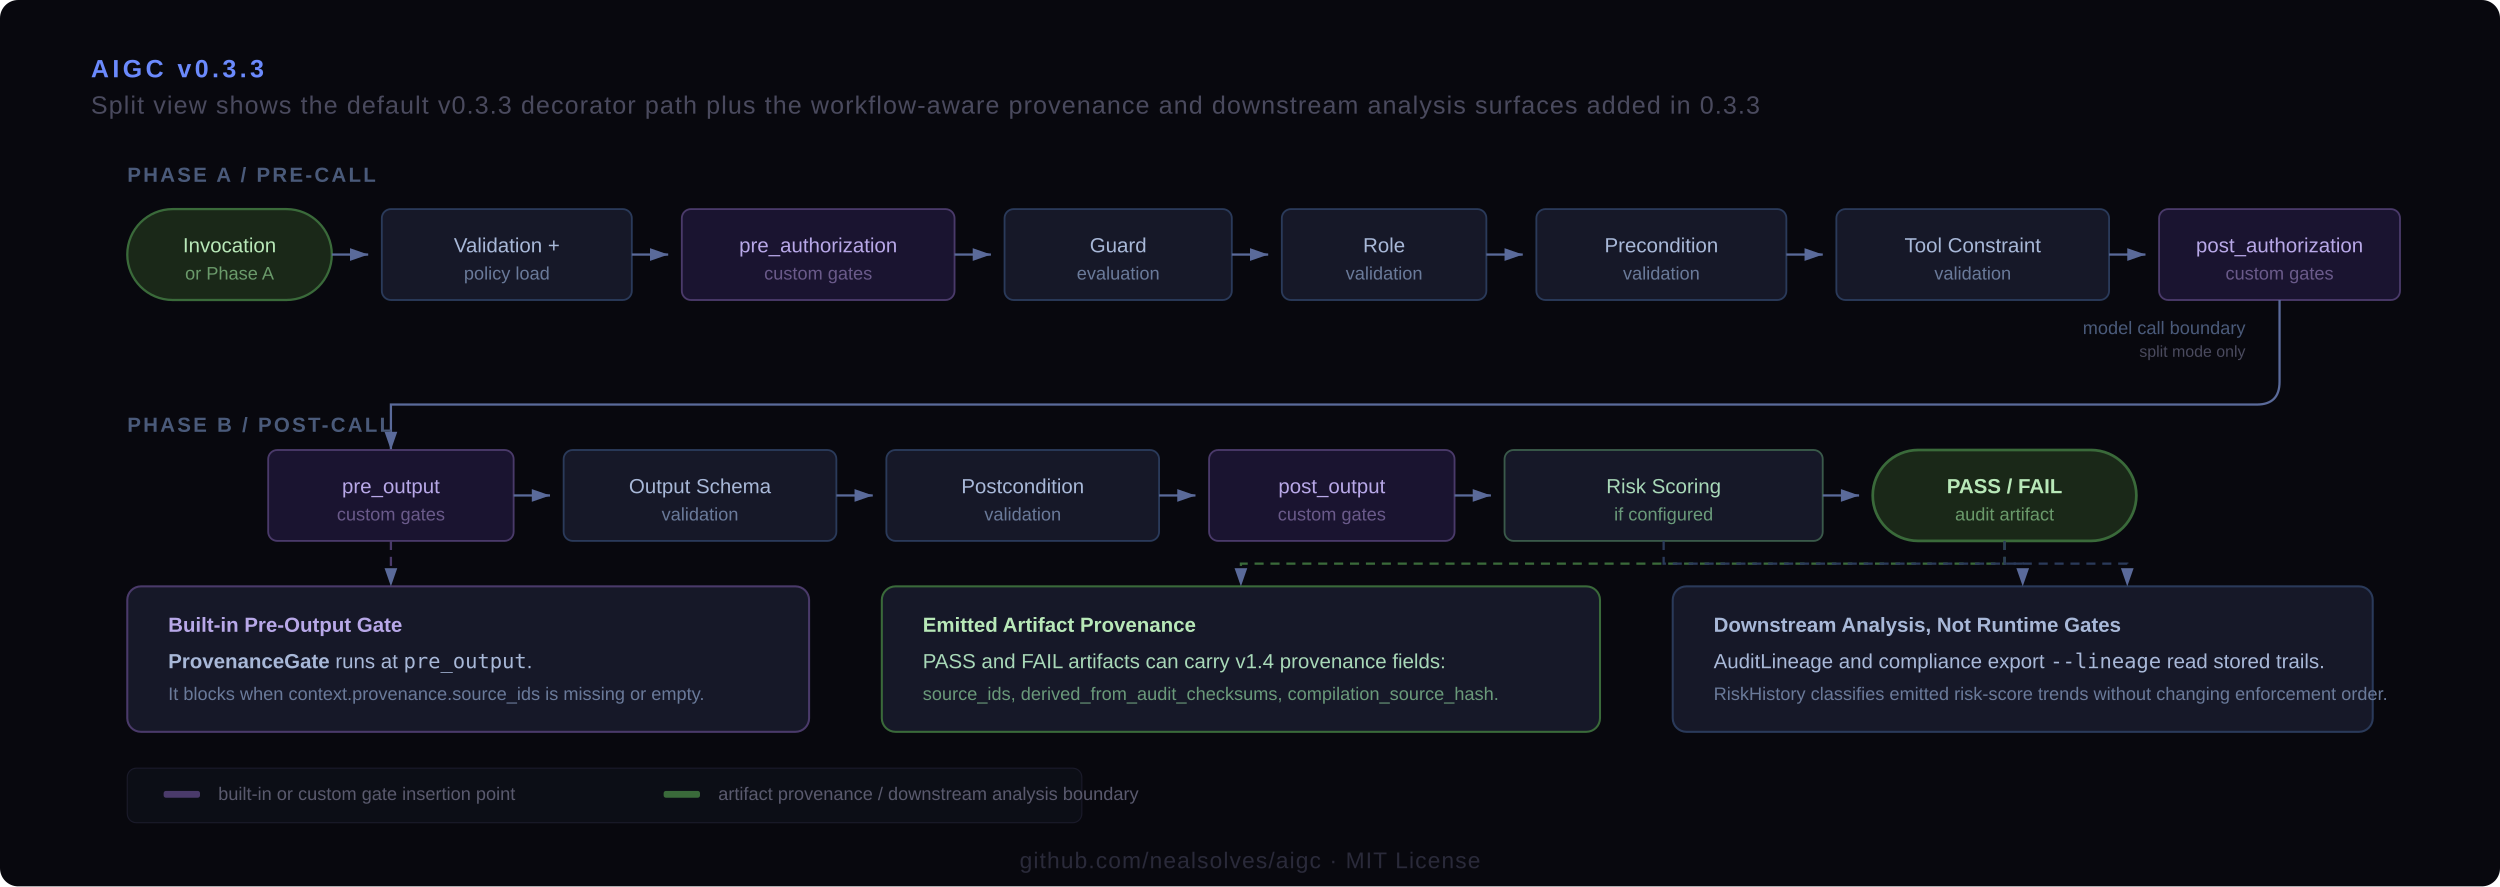
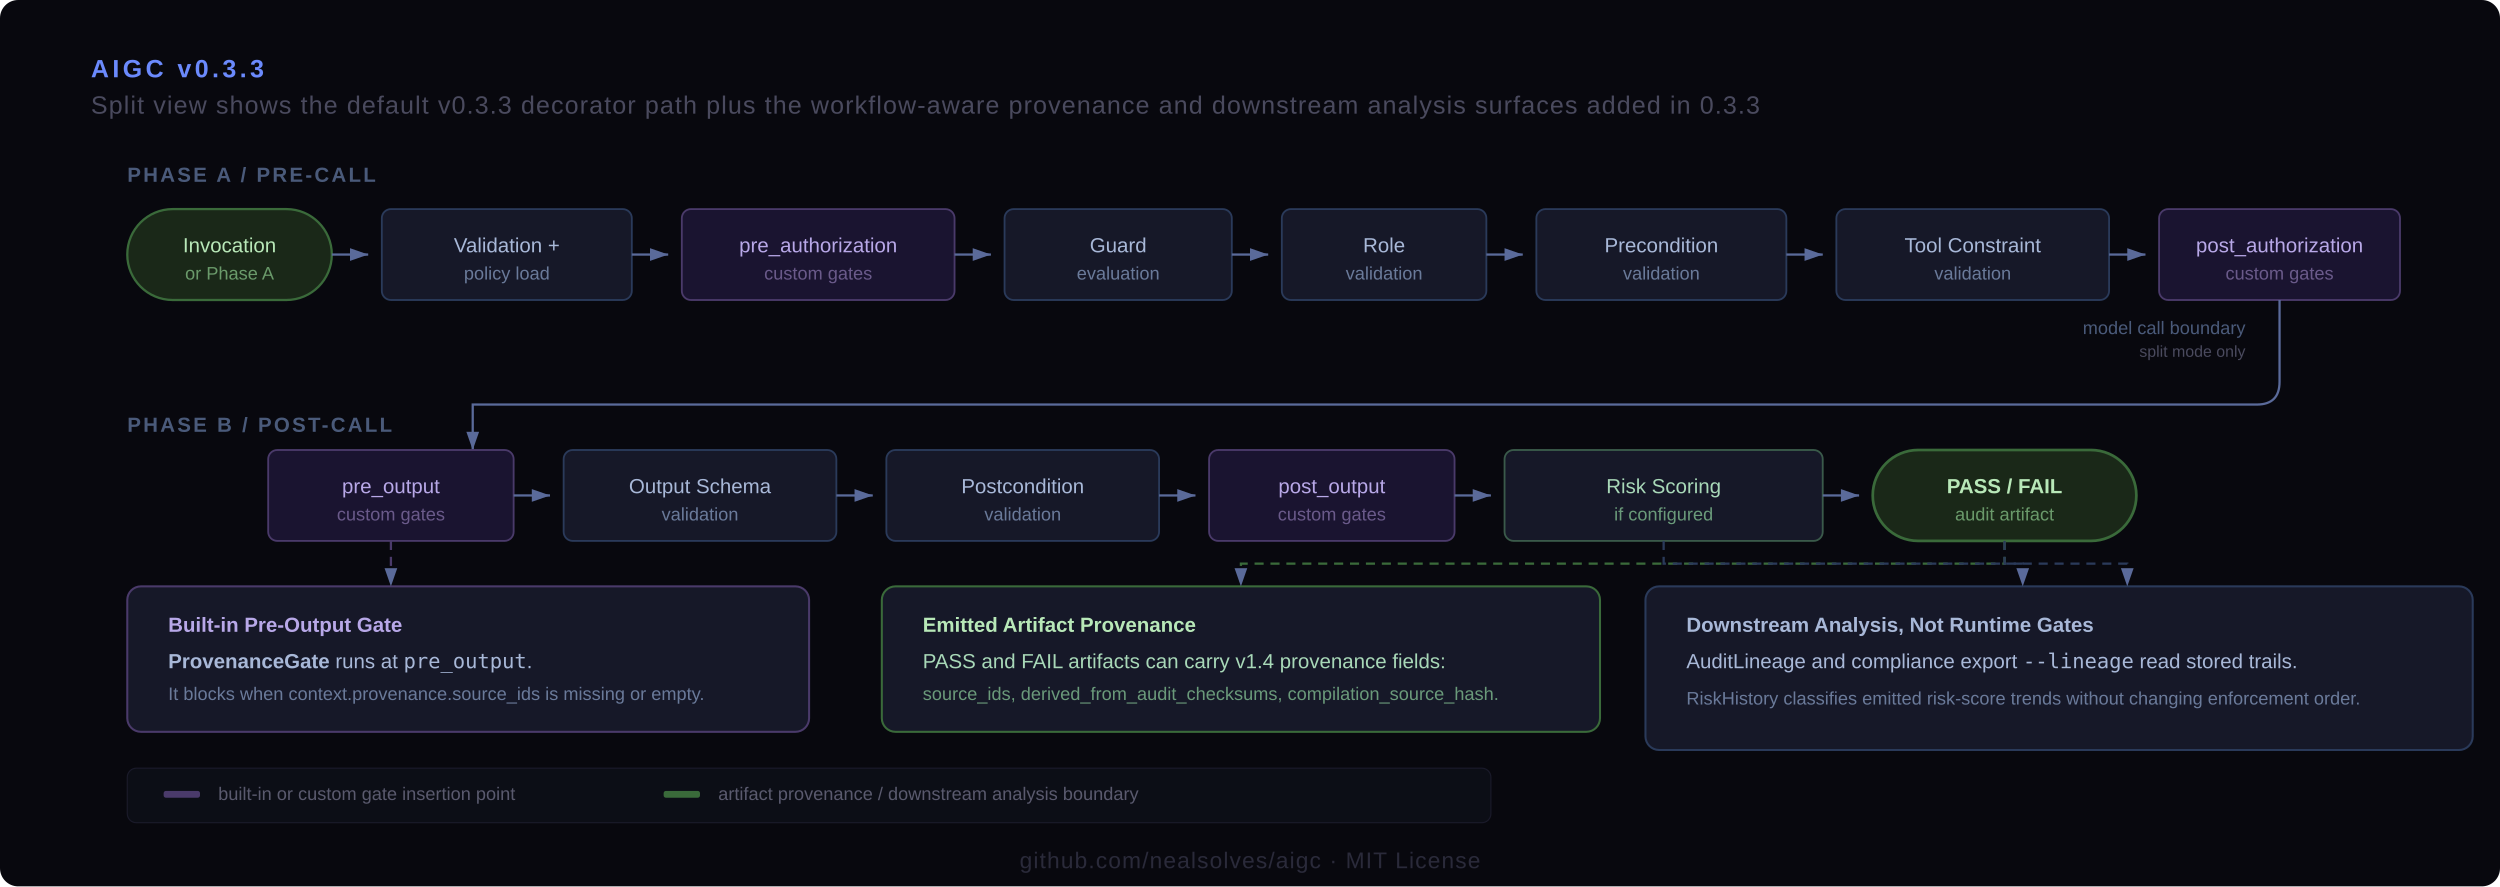
<svg xmlns="http://www.w3.org/2000/svg" viewBox="0 0 1100 390" font-family="'IBM Plex Sans', Arial, sans-serif">
  <defs>
    <marker id="arr" viewBox="0 0 10 7" refX="10" refY="3.5" markerWidth="8" markerHeight="6" orient="auto-start-reverse">
      <path d="M 0 0 L 10 3.5 L 0 7 z" fill="#5a6a9a" />
    </marker>
  </defs>
  <rect width="1100" height="390" fill="#08080e" rx="8" />
  <text x="40" y="34" fill="#6b8afd" font-size="11" font-weight="700" letter-spacing="1.5">AIGC v0.3.3</text>
  <text x="40" y="50" fill="#4a4a5e" font-size="11" letter-spacing="0.5">Split view shows the default v0.3.3 decorator path plus the workflow-aware provenance and downstream analysis surfaces added in 0.3.3</text>
  <text x="56" y="80" fill="#4a5a7a" font-size="9" font-weight="600" letter-spacing="1">PHASE A / PRE-CALL</text>
  <rect x="56" y="92" width="90" height="40" rx="20" fill="#1a2818" stroke="#3a6a3a" stroke-width="1" />
  <text x="101" y="111" fill="#b8e8b8" font-size="9" text-anchor="middle" font-weight="500">Invocation</text>
  <text x="101" y="123" fill="#6a9a6a" font-size="8" text-anchor="middle">or Phase A</text>
  <line x1="146" y1="112" x2="162" y2="112" stroke="#5a6a9a" stroke-width="1" marker-end="url(#arr)" />
  <rect x="168" y="92" width="110" height="40" rx="4" fill="#161828" stroke="#2a3a5a" stroke-width="0.8" />
  <text x="223" y="111" fill="#a8b8d8" font-size="9" text-anchor="middle" font-weight="500">Validation +</text>
  <text x="223" y="123" fill="#6a7a9a" font-size="8" text-anchor="middle">policy load</text>
  <line x1="278" y1="112" x2="294" y2="112" stroke="#5a6a9a" stroke-width="1" marker-end="url(#arr)" />
  <rect x="300" y="92" width="120" height="40" rx="4" fill="#1a1430" stroke="#4a3a6a" stroke-width="0.8" />
  <text x="360" y="111" fill="#b8a8e8" font-size="9" text-anchor="middle" font-weight="500">pre_authorization</text>
  <text x="360" y="123" fill="#6a5a8a" font-size="8" text-anchor="middle">custom gates</text>
  <line x1="420" y1="112" x2="436" y2="112" stroke="#5a6a9a" stroke-width="1" marker-end="url(#arr)" />
  <rect x="442" y="92" width="100" height="40" rx="4" fill="#161828" stroke="#2a3a5a" stroke-width="0.8" />
  <text x="492" y="111" fill="#a8b8d8" font-size="9" text-anchor="middle" font-weight="500">Guard</text>
  <text x="492" y="123" fill="#6a7a9a" font-size="8" text-anchor="middle">evaluation</text>
  <line x1="542" y1="112" x2="558" y2="112" stroke="#5a6a9a" stroke-width="1" marker-end="url(#arr)" />
  <rect x="564" y="92" width="90" height="40" rx="4" fill="#161828" stroke="#2a3a5a" stroke-width="0.8" />
  <text x="609" y="111" fill="#a8b8d8" font-size="9" text-anchor="middle" font-weight="500">Role</text>
  <text x="609" y="123" fill="#6a7a9a" font-size="8" text-anchor="middle">validation</text>
  <line x1="654" y1="112" x2="670" y2="112" stroke="#5a6a9a" stroke-width="1" marker-end="url(#arr)" />
  <rect x="676" y="92" width="110" height="40" rx="4" fill="#161828" stroke="#2a3a5a" stroke-width="0.8" />
  <text x="731" y="111" fill="#a8b8d8" font-size="9" text-anchor="middle" font-weight="500">Precondition</text>
  <text x="731" y="123" fill="#6a7a9a" font-size="8" text-anchor="middle">validation</text>
  <line x1="786" y1="112" x2="802" y2="112" stroke="#5a6a9a" stroke-width="1" marker-end="url(#arr)" />
  <rect x="808" y="92" width="120" height="40" rx="4" fill="#161828" stroke="#2a3a5a" stroke-width="0.8" />
  <text x="868" y="111" fill="#a8b8d8" font-size="9" text-anchor="middle" font-weight="500">Tool Constraint</text>
  <text x="868" y="123" fill="#6a7a9a" font-size="8" text-anchor="middle">validation</text>
  <line x1="928" y1="112" x2="944" y2="112" stroke="#5a6a9a" stroke-width="1" marker-end="url(#arr)" />
  <rect x="950" y="92" width="106" height="40" rx="4" fill="#1a1430" stroke="#4a3a6a" stroke-width="0.8" />
  <text x="1003" y="111" fill="#b8a8e8" font-size="9" text-anchor="middle" font-weight="500">post_authorization</text>
  <text x="1003" y="123" fill="#6a5a8a" font-size="8" text-anchor="middle">custom gates</text>
-   <path d="M 1003 132 L 1003 168 Q 1003 178 993 178 L 172 178 L 172 198" fill="none" stroke="#5a6a9a" stroke-width="1" marker-end="url(#arr)" />
+   <path d="M 1003 132 L 1003 168 Q 1003 178 993 178 L 208 178 L 208 198" fill="none" stroke="#5a6a9a" stroke-width="1" marker-end="url(#arr)" />
  <text x="56" y="190" fill="#4a5a7a" font-size="9" font-weight="600" letter-spacing="1">PHASE B / POST-CALL</text>
  <text x="988" y="147" fill="#4a5a7a" font-size="8" text-anchor="end">model call boundary</text>
  <text x="988" y="157" fill="#4a4a5e" font-size="7" text-anchor="end">split mode only</text>
  <rect x="118" y="198" width="108" height="40" rx="4" fill="#1a1430" stroke="#4a3a6a" stroke-width="0.8" />
  <text x="172" y="217" fill="#b8a8e8" font-size="9" text-anchor="middle" font-weight="500">pre_output</text>
  <text x="172" y="229" fill="#6a5a8a" font-size="8" text-anchor="middle">custom gates</text>
  <line x1="226" y1="218" x2="242" y2="218" stroke="#5a6a9a" stroke-width="1" marker-end="url(#arr)" />
  <rect x="248" y="198" width="120" height="40" rx="4" fill="#161828" stroke="#2a3a5a" stroke-width="0.8" />
  <text x="308" y="217" fill="#a8b8d8" font-size="9" text-anchor="middle" font-weight="500">Output Schema</text>
  <text x="308" y="229" fill="#6a7a9a" font-size="8" text-anchor="middle">validation</text>
  <line x1="368" y1="218" x2="384" y2="218" stroke="#5a6a9a" stroke-width="1" marker-end="url(#arr)" />
  <rect x="390" y="198" width="120" height="40" rx="4" fill="#161828" stroke="#2a3a5a" stroke-width="0.8" />
  <text x="450" y="217" fill="#a8b8d8" font-size="9" text-anchor="middle" font-weight="500">Postcondition</text>
  <text x="450" y="229" fill="#6a7a9a" font-size="8" text-anchor="middle">validation</text>
  <line x1="510" y1="218" x2="526" y2="218" stroke="#5a6a9a" stroke-width="1" marker-end="url(#arr)" />
  <rect x="532" y="198" width="108" height="40" rx="4" fill="#1a1430" stroke="#4a3a6a" stroke-width="0.8" />
  <text x="586" y="217" fill="#b8a8e8" font-size="9" text-anchor="middle" font-weight="500">post_output</text>
  <text x="586" y="229" fill="#6a5a8a" font-size="8" text-anchor="middle">custom gates</text>
  <line x1="640" y1="218" x2="656" y2="218" stroke="#5a6a9a" stroke-width="1" marker-end="url(#arr)" />
  <rect x="662" y="198" width="140" height="40" rx="4" fill="#161828" stroke="#3a5a4a" stroke-width="0.8" />
  <text x="732" y="217" fill="#a8d8b8" font-size="9" text-anchor="middle" font-weight="500">Risk Scoring</text>
  <text x="732" y="229" fill="#6a9a7a" font-size="8" text-anchor="middle">if configured</text>
  <line x1="802" y1="218" x2="818" y2="218" stroke="#5a6a9a" stroke-width="1" marker-end="url(#arr)" />
  <rect x="824" y="198" width="116" height="40" rx="20" fill="#1a2818" stroke="#3a6a3a" stroke-width="1.2" />
  <text x="882" y="217" fill="#b8e8b8" font-size="9" text-anchor="middle" font-weight="600">PASS / FAIL</text>
  <text x="882" y="229" fill="#6a9a6a" font-size="8" text-anchor="middle">audit artifact</text>
  <rect x="56" y="258" width="300" height="64" rx="6" fill="#161828" stroke="#4a3a6a" stroke-width="0.9" />
  <text x="74" y="278" fill="#b8a8e8" font-size="9" font-weight="600">Built-in Pre-Output Gate</text>
  <text x="74" y="294" fill="#a8b8d8" font-size="9">
    <tspan font-weight="600">ProvenanceGate</tspan> runs at <tspan font-family="'IBM Plex Mono', monospace">pre_output</tspan>.</text>
  <text x="74" y="308" fill="#6a7a9a" font-size="8">It blocks when context.provenance.source_ids is missing or empty.</text>
  <line x1="172" y1="238" x2="172" y2="258" stroke="#4a3a6a" stroke-width="1" stroke-dasharray="4 3" marker-end="url(#arr)" />
  <rect x="388" y="258" width="316" height="64" rx="6" fill="#161828" stroke="#3a6a3a" stroke-width="0.9" />
  <text x="406" y="278" fill="#b8e8b8" font-size="9" font-weight="600">Emitted Artifact Provenance</text>
  <text x="406" y="294" fill="#a8d8b8" font-size="9">PASS and FAIL artifacts can carry v1.4 provenance fields:</text>
  <text x="406" y="308" fill="#6a9a7a" font-size="8">source_ids, derived_from_audit_checksums, compilation_source_hash.</text>
  <polyline points="882,238 882,248 546,248 546,258" fill="none" stroke="#3a6a3a" stroke-width="1" stroke-dasharray="4 3" marker-end="url(#arr)" />
-   <rect x="736" y="258" width="308" height="64" rx="6" fill="#161828" stroke="#2a3a5a" stroke-width="0.9" />
-   <text x="754" y="278" fill="#a8b8d8" font-size="9" font-weight="600">Downstream Analysis, Not Runtime Gates</text>
-   <text x="754" y="294" fill="#a8b8d8" font-size="9">AuditLineage and compliance export <tspan font-family="'IBM Plex Mono', monospace">--lineage</tspan> read stored trails.</text>
-   <text x="754" y="308" fill="#6a7a9a" font-size="8">RiskHistory classifies emitted risk-score trends without changing enforcement order.</text>
+   <rect x="724" y="258" width="364" height="72" rx="6" fill="#161828" stroke="#2a3a5a" stroke-width="0.9" />
+   <text x="742" y="278" fill="#a8b8d8" font-size="9" font-weight="600">Downstream Analysis, Not Runtime Gates</text>
+   <text x="742" y="294" fill="#a8b8d8" font-size="9">AuditLineage and compliance export <tspan font-family="'IBM Plex Mono', monospace">--lineage</tspan> read stored trails.</text>
+   <text x="742" y="310" fill="#6a7a9a" font-size="8">RiskHistory classifies emitted risk-score trends without changing enforcement order.</text>
  <polyline points="882,238 882,248 890,248 890,258" fill="none" stroke="#2a3a5a" stroke-width="1" stroke-dasharray="4 3" marker-end="url(#arr)" />
  <polyline points="732,238 732,248 936,248 936,258" fill="none" stroke="#2a3a5a" stroke-width="1" stroke-dasharray="4 3" marker-end="url(#arr)" />
-   <rect x="56" y="338" width="420" height="24" rx="4" fill="#0c0e16" stroke="#1a1a2a" stroke-width="0.5" />
+   <rect x="56" y="338" width="600" height="24" rx="4" fill="#0c0e16" stroke="#1a1a2a" stroke-width="0.5" />
  <rect x="72" y="348" width="16" height="3" rx="1" fill="#4a3a6a" />
  <text x="96" y="352" fill="#5a5a6e" font-size="8">built-in or custom gate insertion point</text>
  <rect x="292" y="348" width="16" height="3" rx="1" fill="#3a6a3a" />
  <text x="316" y="352" fill="#5a5a6e" font-size="8">artifact provenance / downstream analysis boundary</text>
  <text x="550" y="382" fill="#2a2a3a" font-size="10" text-anchor="middle" letter-spacing="0.5">github.com/nealsolves/aigc · MIT License</text>
</svg>
